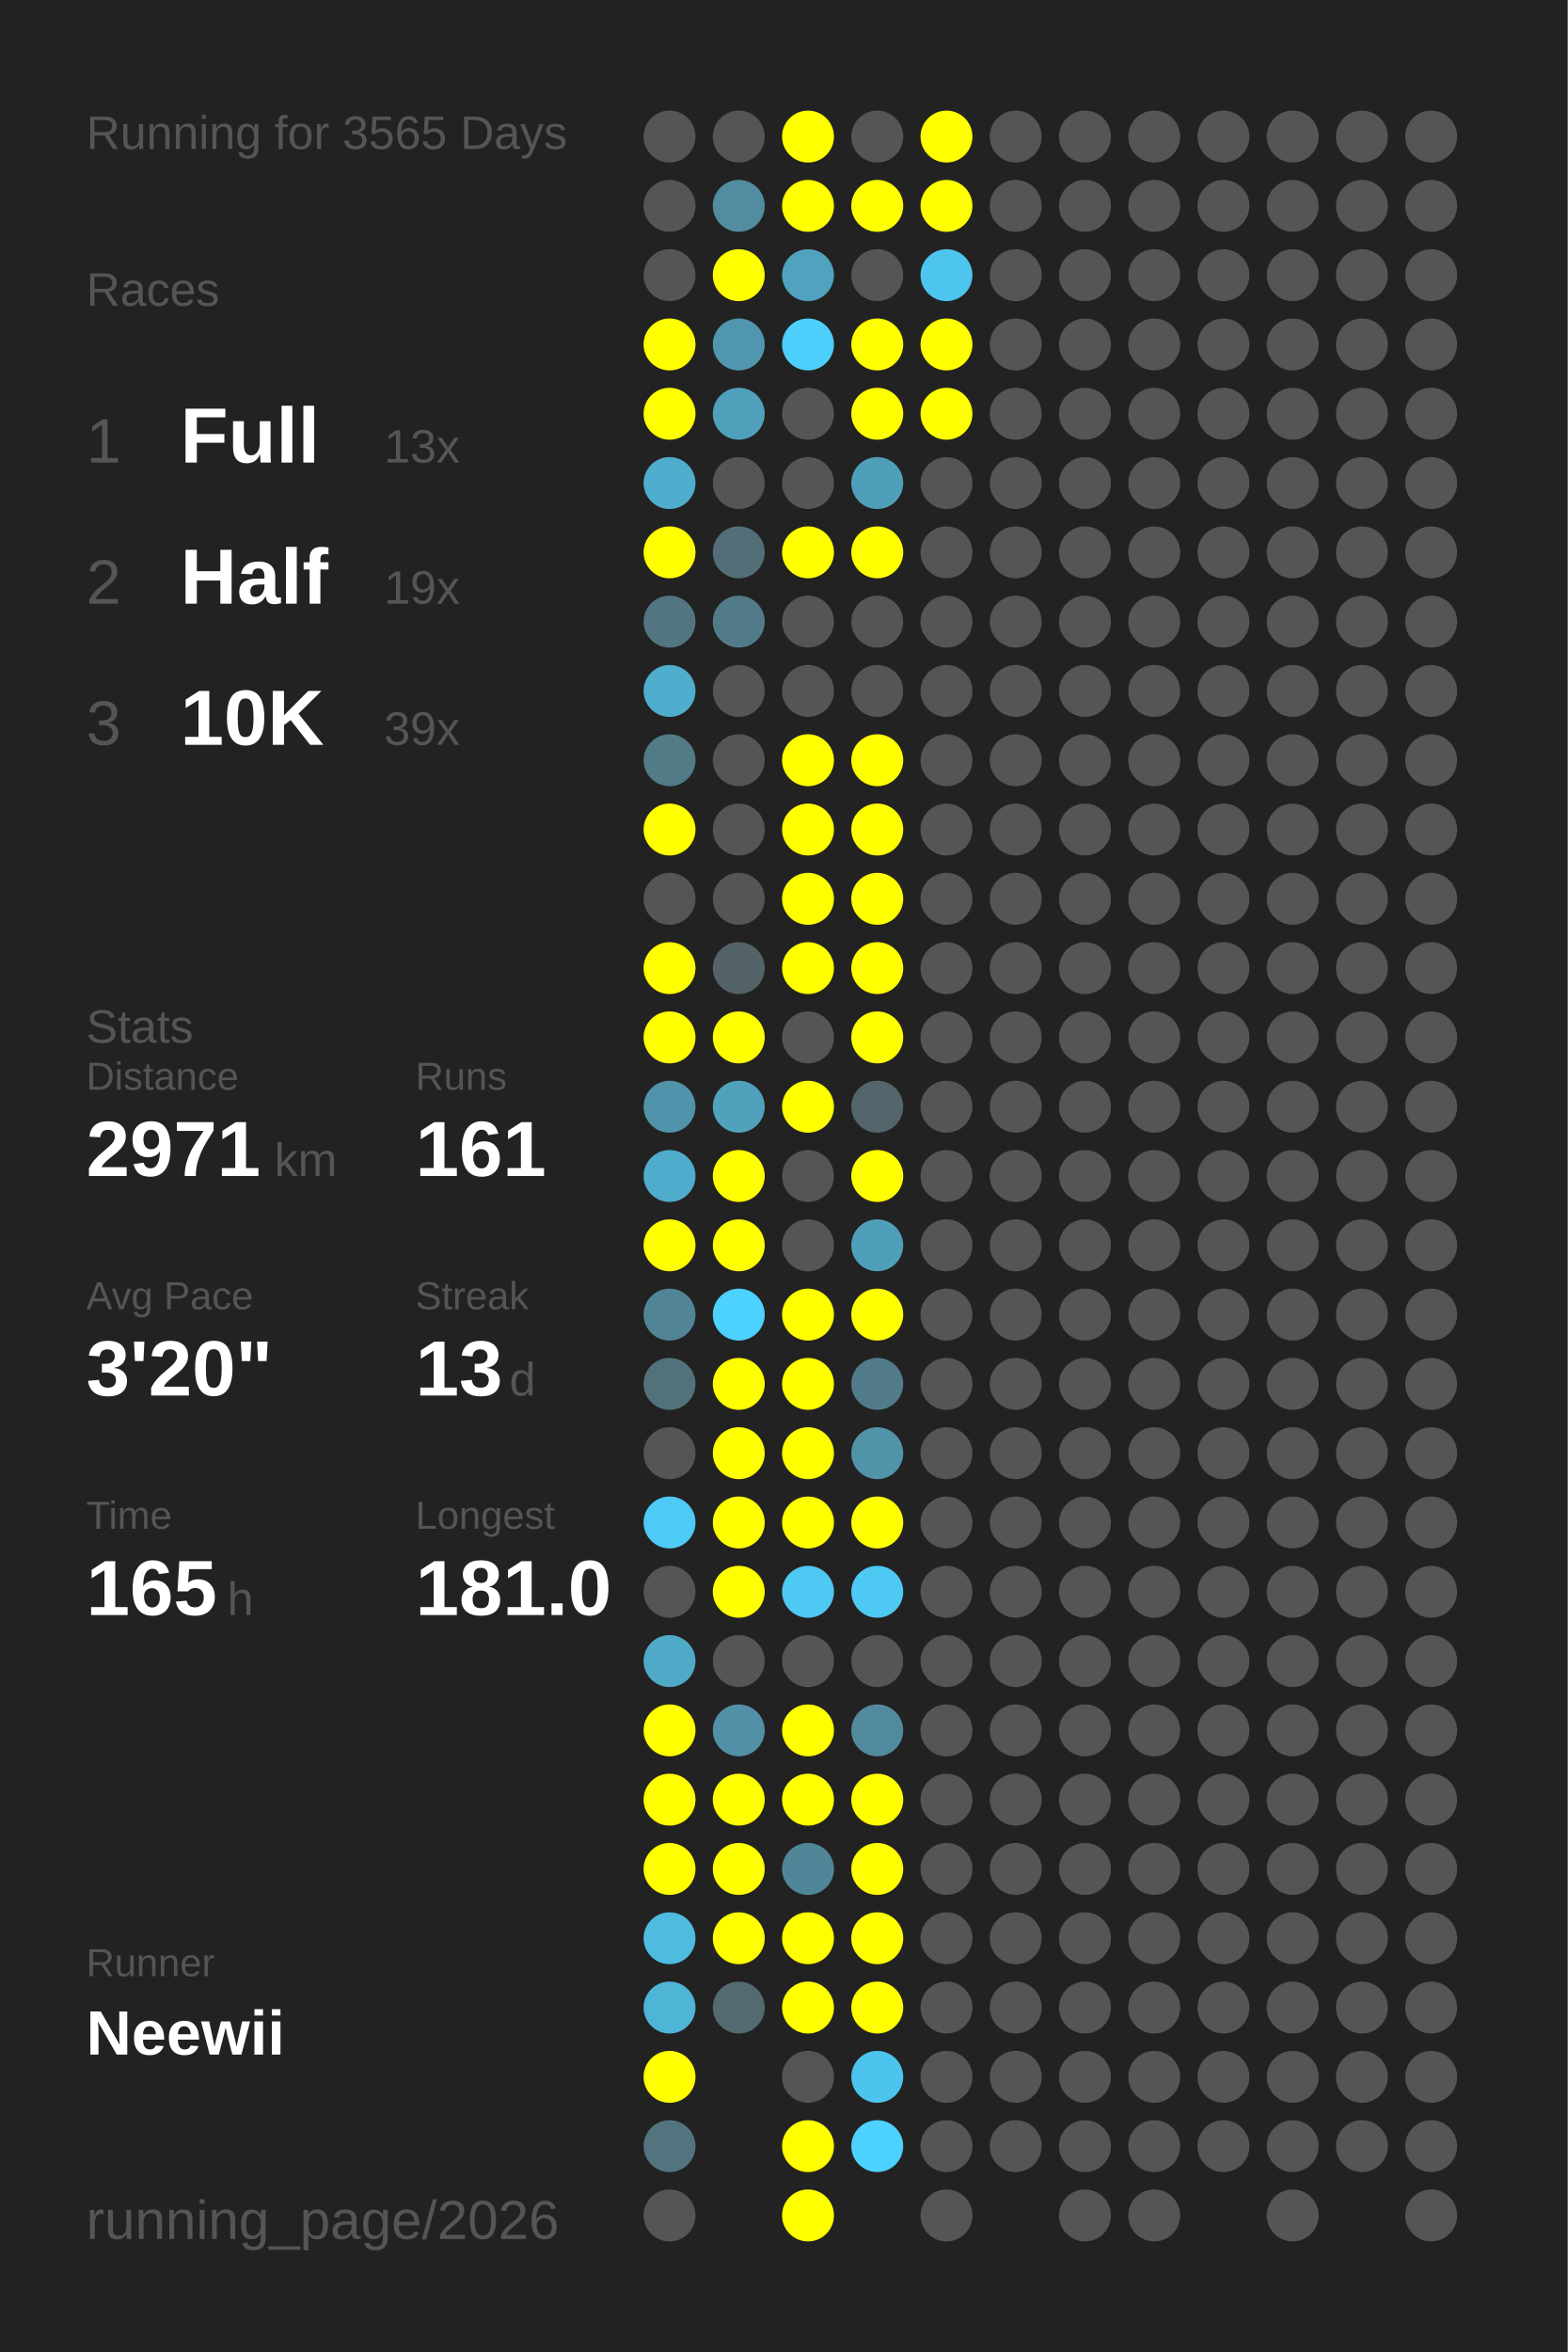
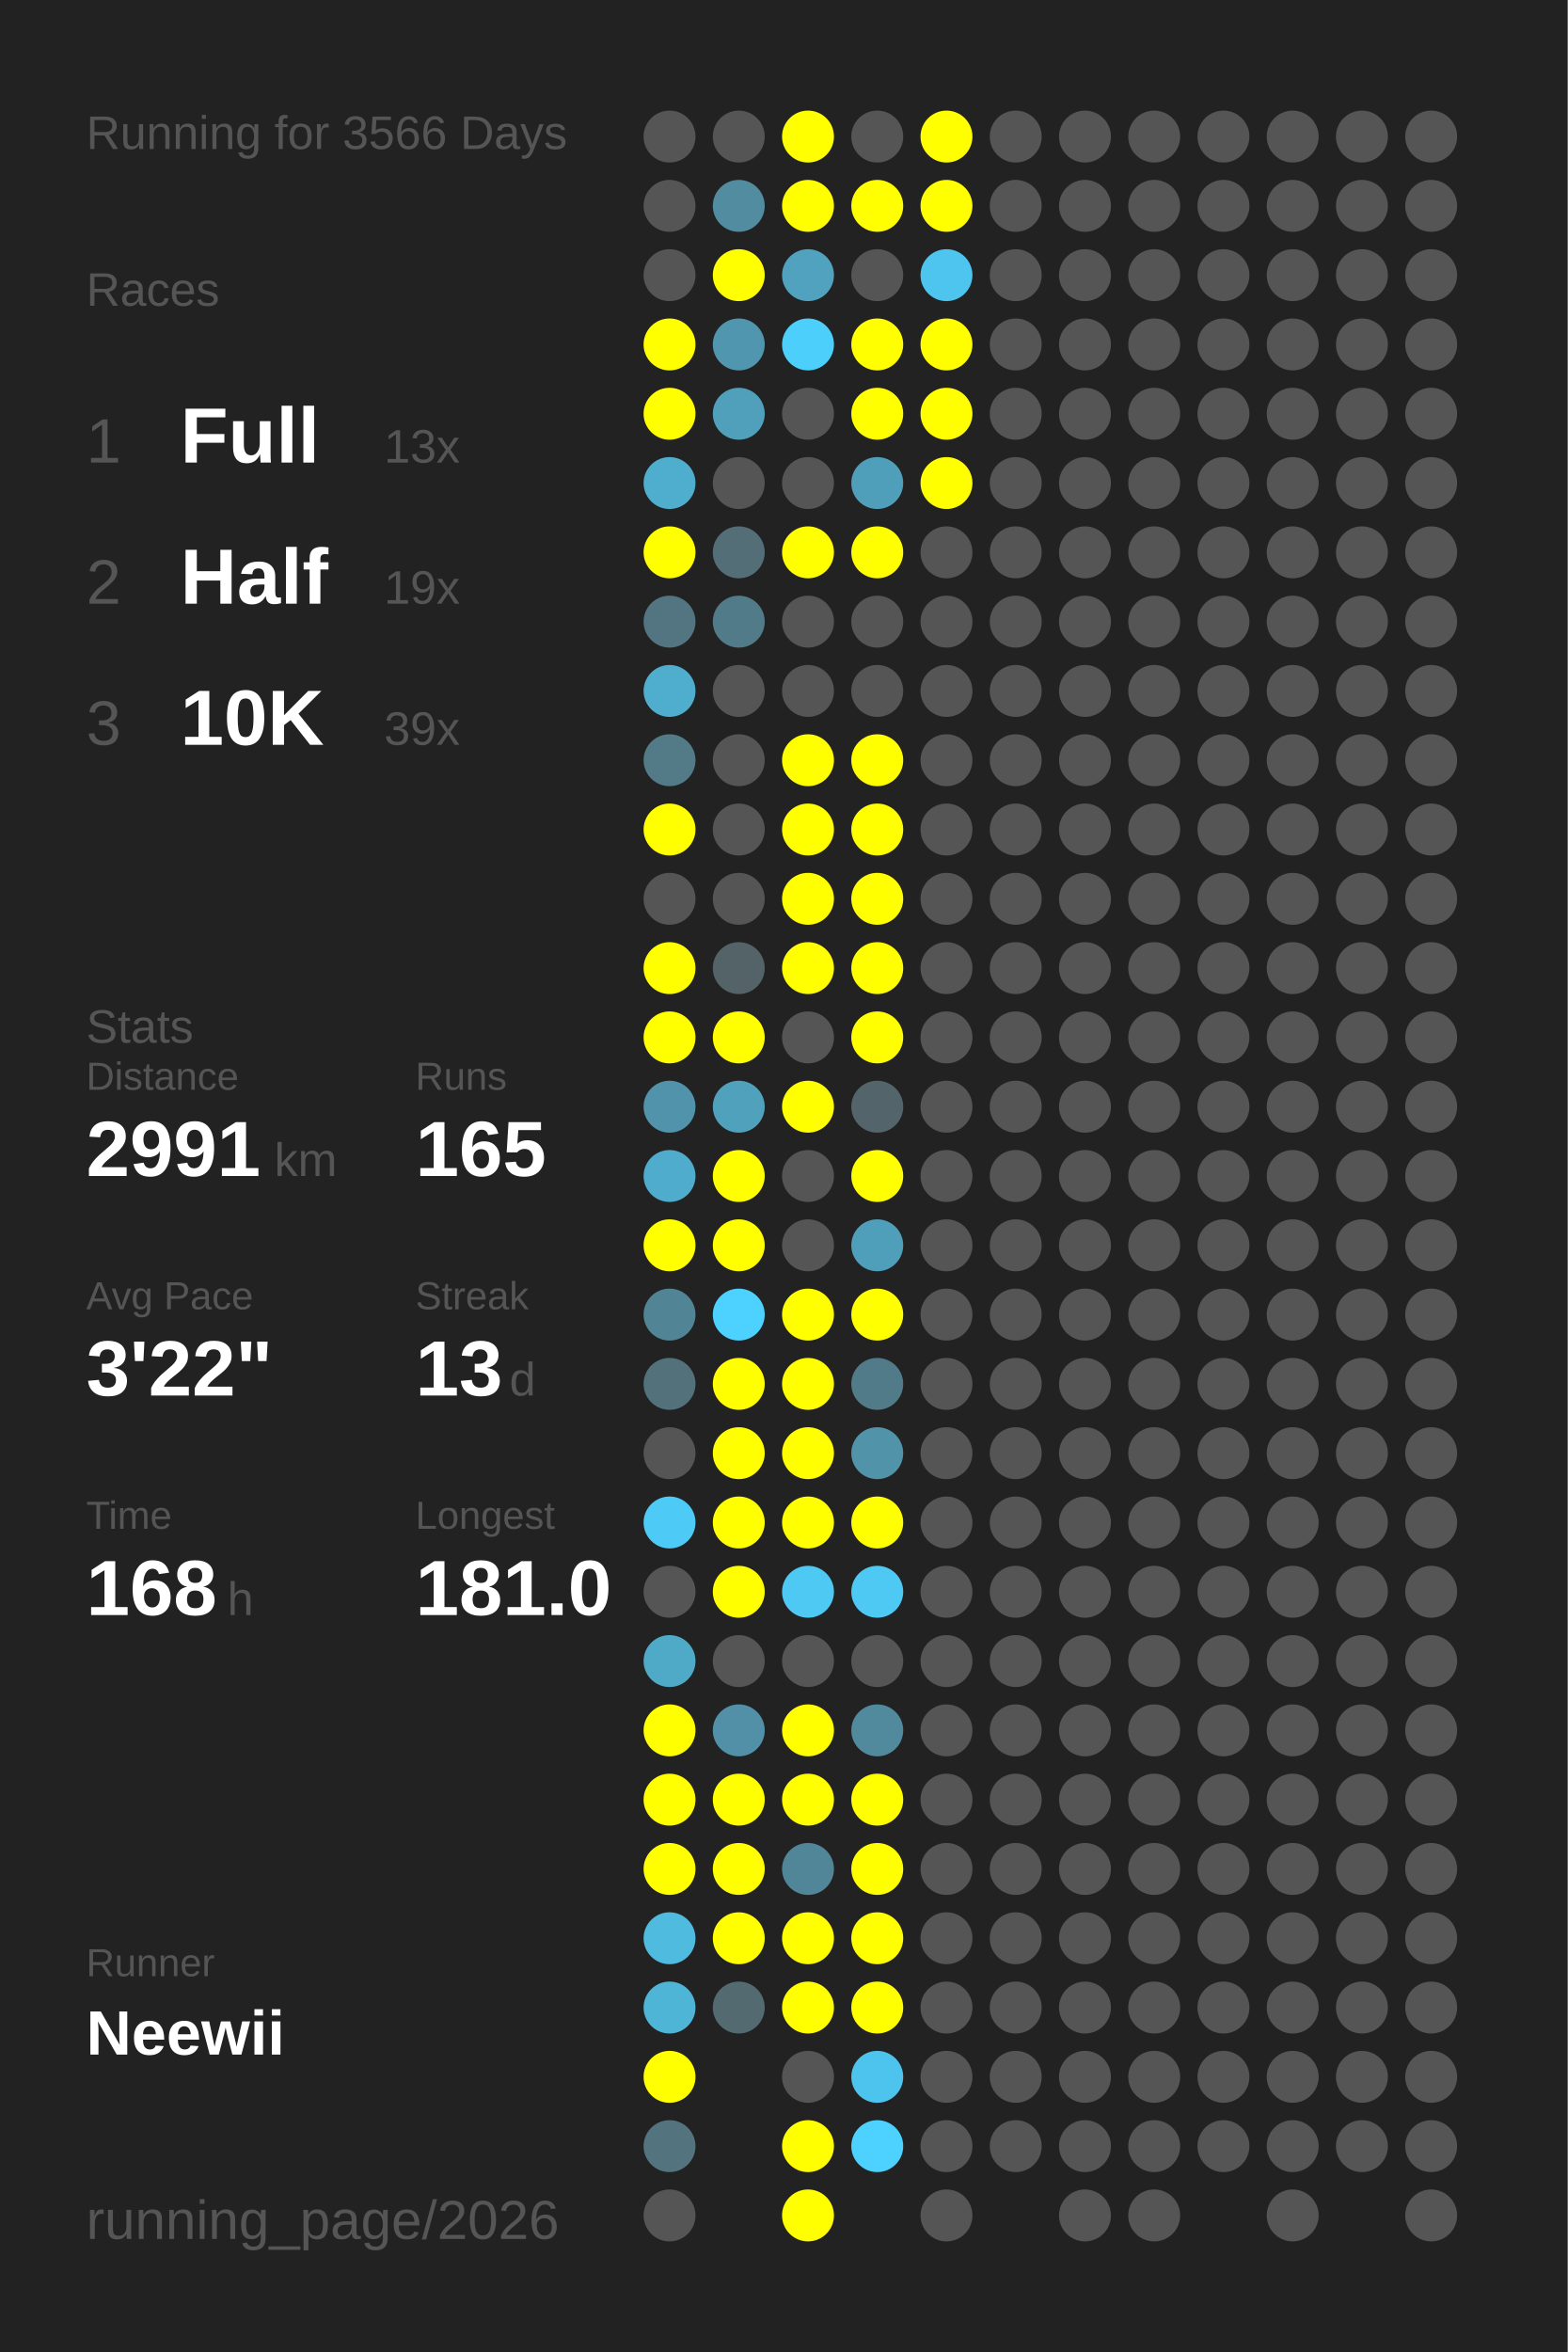
<svg xmlns="http://www.w3.org/2000/svg" baseProfile="full" height="300mm" version="1.1" viewBox="0,0,200,300" width="200mm">
  <defs />
  <rect fill="#222222" height="300" width="200" x="0" y="0" />
-   <text fill="#555555" style="font-size:6px; font-family:Arial;" x="11" y="19">Running for 3565 Days</text>
+   <text fill="#555555" style="font-size:6px; font-family:Arial;" x="11" y="19">Running for 3566 Days</text>
  <text fill="#555555" style="font-size:6px; font-family:Arial;" x="11" y="39">Races</text>
  <text fill="#555555" style="font-size:8px; font-family:Arial;" x="11" y="59">1</text>
  <text fill="#FFFFFF" style="font-size:10px; font-family:Arial; font-weight:bold;" x="23" y="59">Full</text>
  <text fill="#555555" style="font-size:6px; font-family:Arial;" x="49" y="59">13x</text>
  <text fill="#555555" style="font-size:8px; font-family:Arial;" x="11" y="77">2</text>
  <text fill="#FFFFFF" style="font-size:10px; font-family:Arial; font-weight:bold;" x="23" y="77">Half</text>
  <text fill="#555555" style="font-size:6px; font-family:Arial;" x="49" y="77">19x</text>
  <text fill="#555555" style="font-size:8px; font-family:Arial;" x="11" y="95">3</text>
  <text fill="#FFFFFF" style="font-size:10px; font-family:Arial; font-weight:bold;" x="23" y="95">10K</text>
  <text fill="#555555" style="font-size:6px; font-family:Arial;" x="49" y="95">39x</text>
  <text fill="#555555" style="font-size:6px; font-family:Arial;" x="11" y="133">Stats</text>
  <text fill="#555555" style="font-size:5px; font-family:Arial;" x="11" y="139">Distance</text>
-   <text fill="#FFFFFF" style="font-size:10px; font-family:Arial; font-weight:bold;" x="11" y="150">2971</text>
+   <text fill="#FFFFFF" style="font-size:10px; font-family:Arial; font-weight:bold;" x="11" y="150">2991</text>
  <text fill="#555555" style="font-size:6px; font-family:Arial;" x="35" y="150">km</text>
  <text fill="#555555" style="font-size:5px; font-family:Arial;" x="53" y="139">Runs</text>
-   <text fill="#FFFFFF" style="font-size:10px; font-family:Arial; font-weight:bold;" x="53" y="150">161</text>
+   <text fill="#FFFFFF" style="font-size:10px; font-family:Arial; font-weight:bold;" x="53" y="150">165</text>
  <text fill="#555555" style="font-size:5px; font-family:Arial;" x="11" y="167">Avg Pace</text>
-   <text fill="#FFFFFF" style="font-size:10px; font-family:Arial; font-weight:bold;" x="11" y="178">3'20"</text>
+   <text fill="#FFFFFF" style="font-size:10px; font-family:Arial; font-weight:bold;" x="11" y="178">3'22"</text>
  <text fill="#555555" style="font-size:5px; font-family:Arial;" x="53" y="167">Streak</text>
  <text fill="#FFFFFF" style="font-size:10px; font-family:Arial; font-weight:bold;" x="53" y="178">13</text>
  <text fill="#555555" style="font-size:6px; font-family:Arial;" x="65" y="178">d</text>
  <text fill="#555555" style="font-size:5px; font-family:Arial;" x="11" y="195">Time</text>
-   <text fill="#FFFFFF" style="font-size:10px; font-family:Arial; font-weight:bold;" x="11" y="206">165</text>
+   <text fill="#FFFFFF" style="font-size:10px; font-family:Arial; font-weight:bold;" x="11" y="206">168</text>
  <text fill="#555555" style="font-size:6px; font-family:Arial;" x="29" y="206">h</text>
  <text fill="#555555" style="font-size:5px; font-family:Arial;" x="53" y="195">Longest</text>
  <text fill="#FFFFFF" style="font-size:10px; font-family:Arial; font-weight:bold;" x="53" y="206">181.0</text>
  <text fill="#555555" style="font-size:5px; font-family:Arial;" x="11" y="252.065">Runner</text>
  <text fill="#FFFFFF" style="font-size:8px; font-family:Arial; font-weight:bold;" x="11" y="262.065">Neewii</text>
  <text fill="#555555" style="font-size:7px; font-family:Arial;" x="11" y="285.581">running_page/2026</text>
  <circle cx="85.417" cy="17.419" fill="#555555" r="3.312" />
  <circle cx="85.417" cy="26.258" fill="#555555" r="3.312" />
  <circle cx="85.417" cy="35.097" fill="#555555" r="3.312" />
  <circle cx="85.417" cy="43.935" fill="#FFFF00" r="3.312" />
  <circle cx="85.417" cy="52.774" fill="#FFFF00" r="3.312" />
  <circle cx="85.417" cy="61.613" fill="#4fadcd" r="3.312" />
  <circle cx="85.417" cy="70.452" fill="#FFFF00" r="3.312" />
  <circle cx="85.417" cy="79.29" fill="#527581" r="3.312" />
  <circle cx="85.417" cy="88.129" fill="#4fadcd" r="3.312" />
  <circle cx="85.417" cy="96.968" fill="#527a87" r="3.312" />
  <circle cx="85.417" cy="105.806" fill="#FFFF00" r="3.312" />
  <circle cx="85.417" cy="114.645" fill="#555555" r="3.312" />
  <circle cx="85.417" cy="123.484" fill="#FFFF00" r="3.312" />
  <circle cx="85.417" cy="132.323" fill="#FFFF00" r="3.312" />
  <circle cx="85.417" cy="141.161" fill="#5093aa" r="3.312" />
  <circle cx="85.417" cy="150" fill="#4faccc" r="3.312" />
  <circle cx="85.417" cy="158.839" fill="#FFFF00" r="3.312" />
  <circle cx="85.417" cy="167.677" fill="#518596" r="3.312" />
  <circle cx="85.417" cy="176.516" fill="#53717b" r="3.312" />
  <circle cx="85.417" cy="185.355" fill="#555555" r="3.312" />
  <circle cx="85.417" cy="194.194" fill="#4dcbf6" r="3.312" />
  <circle cx="85.417" cy="203.032" fill="#555555" r="3.312" />
  <circle cx="85.417" cy="211.871" fill="#4faac8" r="3.312" />
  <circle cx="85.417" cy="220.71" fill="#FFFF00" r="3.312" />
  <circle cx="85.417" cy="229.548" fill="#FFFF00" r="3.312" />
  <circle cx="85.417" cy="238.387" fill="#FFFF00" r="3.312" />
  <circle cx="85.417" cy="247.226" fill="#4ebbdf" r="3.312" />
  <circle cx="85.417" cy="256.065" fill="#4eb5d7" r="3.312" />
  <circle cx="85.417" cy="264.903" fill="#FFFF00" r="3.312" />
  <circle cx="85.417" cy="273.742" fill="#53737e" r="3.312" />
  <circle cx="85.417" cy="282.581" fill="#555555" r="3.312" />
  <circle cx="94.25" cy="17.419" fill="#555555" r="3.312" />
  <circle cx="94.25" cy="26.258" fill="#518ca0" r="3.312" />
  <circle cx="94.25" cy="35.097" fill="#FFFF00" r="3.312" />
  <circle cx="94.25" cy="43.935" fill="#5096ae" r="3.312" />
  <circle cx="94.25" cy="52.774" fill="#50a0bb" r="3.312" />
  <circle cx="94.25" cy="61.613" fill="#555555" r="3.312" />
  <circle cx="94.25" cy="70.452" fill="#536e77" r="3.312" />
  <circle cx="94.25" cy="79.29" fill="#527b89" r="3.312" />
  <circle cx="94.25" cy="88.129" fill="#555555" r="3.312" />
  <circle cx="94.25" cy="96.968" fill="#555555" r="3.312" />
  <circle cx="94.25" cy="105.806" fill="#555555" r="3.312" />
  <circle cx="94.25" cy="114.645" fill="#555555" r="3.312" />
  <circle cx="94.25" cy="123.484" fill="#546368" r="3.312" />
  <circle cx="94.25" cy="132.323" fill="#FFFF00" r="3.312" />
  <circle cx="94.25" cy="141.161" fill="#50a1bc" r="3.312" />
  <circle cx="94.25" cy="150" fill="#FFFF00" r="3.312" />
  <circle cx="94.25" cy="158.839" fill="#FFFF00" r="3.312" />
  <circle cx="94.25" cy="167.677" fill="#4dd1fe" r="3.312" />
  <circle cx="94.25" cy="176.516" fill="#FFFF00" r="3.312" />
  <circle cx="94.25" cy="185.355" fill="#FFFF00" r="3.312" />
  <circle cx="94.25" cy="194.194" fill="#FFFF00" r="3.312" />
  <circle cx="94.25" cy="203.032" fill="#FFFF00" r="3.312" />
  <circle cx="94.25" cy="211.871" fill="#555555" r="3.312" />
  <circle cx="94.25" cy="220.71" fill="#5190a6" r="3.312" />
  <circle cx="94.25" cy="229.548" fill="#FFFF00" r="3.312" />
  <circle cx="94.25" cy="238.387" fill="#FFFF00" r="3.312" />
  <circle cx="94.25" cy="247.226" fill="#FFFF00" r="3.312" />
  <circle cx="94.25" cy="256.065" fill="#536a71" r="3.312" />
  <circle cx="103.083" cy="17.419" fill="#FFFF00" r="3.312" />
  <circle cx="103.083" cy="26.258" fill="#FFFF00" r="3.312" />
  <circle cx="103.083" cy="35.097" fill="#50a2be" r="3.312" />
  <circle cx="103.083" cy="43.935" fill="#4dcffb" r="3.312" />
  <circle cx="103.083" cy="52.774" fill="#555555" r="3.312" />
  <circle cx="103.083" cy="61.613" fill="#555555" r="3.312" />
  <circle cx="103.083" cy="70.452" fill="#FFFF00" r="3.312" />
  <circle cx="103.083" cy="79.29" fill="#555555" r="3.312" />
  <circle cx="103.083" cy="88.129" fill="#555555" r="3.312" />
  <circle cx="103.083" cy="96.968" fill="#FFFF00" r="3.312" />
  <circle cx="103.083" cy="105.806" fill="#FFFF00" r="3.312" />
  <circle cx="103.083" cy="114.645" fill="#FFFF00" r="3.312" />
  <circle cx="103.083" cy="123.484" fill="#FFFF00" r="3.312" />
  <circle cx="103.083" cy="132.323" fill="#555555" r="3.312" />
  <circle cx="103.083" cy="141.161" fill="#FFFF00" r="3.312" />
  <circle cx="103.083" cy="150" fill="#555555" r="3.312" />
  <circle cx="103.083" cy="158.839" fill="#555555" r="3.312" />
  <circle cx="103.083" cy="167.677" fill="#FFFF00" r="3.312" />
  <circle cx="103.083" cy="176.516" fill="#FFFF00" r="3.312" />
  <circle cx="103.083" cy="185.355" fill="#FFFF00" r="3.312" />
  <circle cx="103.083" cy="194.194" fill="#FFFF00" r="3.312" />
  <circle cx="103.083" cy="203.032" fill="#4dc9f3" r="3.312" />
  <circle cx="103.083" cy="211.871" fill="#555555" r="3.312" />
  <circle cx="103.083" cy="220.71" fill="#FFFF00" r="3.312" />
  <circle cx="103.083" cy="229.548" fill="#FFFF00" r="3.312" />
  <circle cx="103.083" cy="238.387" fill="#518698" r="3.312" />
  <circle cx="103.083" cy="247.226" fill="#FFFF00" r="3.312" />
  <circle cx="103.083" cy="256.065" fill="#FFFF00" r="3.312" />
  <circle cx="103.083" cy="264.903" fill="#555555" r="3.312" />
  <circle cx="103.083" cy="273.742" fill="#FFFF00" r="3.312" />
  <circle cx="103.083" cy="282.581" fill="#FFFF00" r="3.312" />
  <circle cx="111.917" cy="17.419" fill="#555555" r="3.312" />
  <circle cx="111.917" cy="26.258" fill="#FFFF00" r="3.312" />
  <circle cx="111.917" cy="35.097" fill="#555555" r="3.312" />
  <circle cx="111.917" cy="43.935" fill="#FFFF00" r="3.312" />
  <circle cx="111.917" cy="52.774" fill="#FFFF00" r="3.312" />
  <circle cx="111.917" cy="61.613" fill="#509fba" r="3.312" />
  <circle cx="111.917" cy="70.452" fill="#FFFF00" r="3.312" />
  <circle cx="111.917" cy="79.29" fill="#555555" r="3.312" />
  <circle cx="111.917" cy="88.129" fill="#555555" r="3.312" />
  <circle cx="111.917" cy="96.968" fill="#FFFF00" r="3.312" />
  <circle cx="111.917" cy="105.806" fill="#FFFF00" r="3.312" />
  <circle cx="111.917" cy="114.645" fill="#FFFF00" r="3.312" />
  <circle cx="111.917" cy="123.484" fill="#FFFF00" r="3.312" />
  <circle cx="111.917" cy="132.323" fill="#FFFF00" r="3.312" />
  <circle cx="111.917" cy="141.161" fill="#53656b" r="3.312" />
  <circle cx="111.917" cy="150" fill="#FFFF00" r="3.312" />
  <circle cx="111.917" cy="158.839" fill="#509fba" r="3.312" />
  <circle cx="111.917" cy="167.677" fill="#FFFF00" r="3.312" />
  <circle cx="111.917" cy="176.516" fill="#527b89" r="3.312" />
  <circle cx="111.917" cy="185.355" fill="#5193a9" r="3.312" />
  <circle cx="111.917" cy="194.194" fill="#FFFF00" r="3.312" />
  <circle cx="111.917" cy="203.032" fill="#4dc9f3" r="3.312" />
  <circle cx="111.917" cy="211.871" fill="#555555" r="3.312" />
  <circle cx="111.917" cy="220.71" fill="#518a9d" r="3.312" />
  <circle cx="111.917" cy="229.548" fill="#FFFF00" r="3.312" />
  <circle cx="111.917" cy="238.387" fill="#FFFF00" r="3.312" />
  <circle cx="111.917" cy="247.226" fill="#FFFF00" r="3.312" />
  <circle cx="111.917" cy="256.065" fill="#FFFF00" r="3.312" />
  <circle cx="111.917" cy="264.903" fill="#4dc4ed" r="3.312" />
  <circle cx="111.917" cy="273.742" fill="#4dd1fe" r="3.312" />
  <circle cx="120.75" cy="17.419" fill="#FFFF00" r="3.312" />
  <circle cx="120.75" cy="26.258" fill="#FFFF00" r="3.312" />
  <circle cx="120.75" cy="35.097" fill="#4dc5ee" r="3.312" />
  <circle cx="120.75" cy="43.935" fill="#FFFF00" r="3.312" />
  <circle cx="120.75" cy="52.774" fill="#FFFF00" r="3.312" />
-   <circle cx="120.75" cy="61.613" fill="#555555" r="3.312" />
+   <circle cx="120.75" cy="61.613" fill="#FFFF00" r="3.312" />
  <circle cx="120.75" cy="70.452" fill="#555555" r="3.312" />
  <circle cx="120.75" cy="79.29" fill="#555555" r="3.312" />
  <circle cx="120.75" cy="88.129" fill="#555555" r="3.312" />
  <circle cx="120.75" cy="96.968" fill="#555555" r="3.312" />
  <circle cx="120.75" cy="105.806" fill="#555555" r="3.312" />
  <circle cx="120.75" cy="114.645" fill="#555555" r="3.312" />
  <circle cx="120.75" cy="123.484" fill="#555555" r="3.312" />
  <circle cx="120.75" cy="132.323" fill="#555555" r="3.312" />
  <circle cx="120.75" cy="141.161" fill="#555555" r="3.312" />
  <circle cx="120.75" cy="150" fill="#555555" r="3.312" />
  <circle cx="120.75" cy="158.839" fill="#555555" r="3.312" />
  <circle cx="120.75" cy="167.677" fill="#555555" r="3.312" />
  <circle cx="120.75" cy="176.516" fill="#555555" r="3.312" />
  <circle cx="120.75" cy="185.355" fill="#555555" r="3.312" />
  <circle cx="120.75" cy="194.194" fill="#555555" r="3.312" />
  <circle cx="120.75" cy="203.032" fill="#555555" r="3.312" />
  <circle cx="120.75" cy="211.871" fill="#555555" r="3.312" />
  <circle cx="120.75" cy="220.71" fill="#555555" r="3.312" />
  <circle cx="120.75" cy="229.548" fill="#555555" r="3.312" />
  <circle cx="120.75" cy="238.387" fill="#555555" r="3.312" />
  <circle cx="120.75" cy="247.226" fill="#555555" r="3.312" />
  <circle cx="120.75" cy="256.065" fill="#555555" r="3.312" />
  <circle cx="120.75" cy="264.903" fill="#555555" r="3.312" />
  <circle cx="120.75" cy="273.742" fill="#555555" r="3.312" />
  <circle cx="120.75" cy="282.581" fill="#555555" r="3.312" />
  <circle cx="129.583" cy="17.419" fill="#555555" r="3.312" />
  <circle cx="129.583" cy="26.258" fill="#555555" r="3.312" />
  <circle cx="129.583" cy="35.097" fill="#555555" r="3.312" />
  <circle cx="129.583" cy="43.935" fill="#555555" r="3.312" />
  <circle cx="129.583" cy="52.774" fill="#555555" r="3.312" />
  <circle cx="129.583" cy="61.613" fill="#555555" r="3.312" />
  <circle cx="129.583" cy="70.452" fill="#555555" r="3.312" />
  <circle cx="129.583" cy="79.29" fill="#555555" r="3.312" />
  <circle cx="129.583" cy="88.129" fill="#555555" r="3.312" />
  <circle cx="129.583" cy="96.968" fill="#555555" r="3.312" />
  <circle cx="129.583" cy="105.806" fill="#555555" r="3.312" />
  <circle cx="129.583" cy="114.645" fill="#555555" r="3.312" />
  <circle cx="129.583" cy="123.484" fill="#555555" r="3.312" />
  <circle cx="129.583" cy="132.323" fill="#555555" r="3.312" />
  <circle cx="129.583" cy="141.161" fill="#555555" r="3.312" />
  <circle cx="129.583" cy="150" fill="#555555" r="3.312" />
  <circle cx="129.583" cy="158.839" fill="#555555" r="3.312" />
  <circle cx="129.583" cy="167.677" fill="#555555" r="3.312" />
  <circle cx="129.583" cy="176.516" fill="#555555" r="3.312" />
  <circle cx="129.583" cy="185.355" fill="#555555" r="3.312" />
  <circle cx="129.583" cy="194.194" fill="#555555" r="3.312" />
  <circle cx="129.583" cy="203.032" fill="#555555" r="3.312" />
  <circle cx="129.583" cy="211.871" fill="#555555" r="3.312" />
  <circle cx="129.583" cy="220.71" fill="#555555" r="3.312" />
  <circle cx="129.583" cy="229.548" fill="#555555" r="3.312" />
  <circle cx="129.583" cy="238.387" fill="#555555" r="3.312" />
  <circle cx="129.583" cy="247.226" fill="#555555" r="3.312" />
  <circle cx="129.583" cy="256.065" fill="#555555" r="3.312" />
  <circle cx="129.583" cy="264.903" fill="#555555" r="3.312" />
  <circle cx="129.583" cy="273.742" fill="#555555" r="3.312" />
  <circle cx="138.417" cy="17.419" fill="#555555" r="3.312" />
  <circle cx="138.417" cy="26.258" fill="#555555" r="3.312" />
  <circle cx="138.417" cy="35.097" fill="#555555" r="3.312" />
  <circle cx="138.417" cy="43.935" fill="#555555" r="3.312" />
  <circle cx="138.417" cy="52.774" fill="#555555" r="3.312" />
  <circle cx="138.417" cy="61.613" fill="#555555" r="3.312" />
  <circle cx="138.417" cy="70.452" fill="#555555" r="3.312" />
  <circle cx="138.417" cy="79.29" fill="#555555" r="3.312" />
  <circle cx="138.417" cy="88.129" fill="#555555" r="3.312" />
  <circle cx="138.417" cy="96.968" fill="#555555" r="3.312" />
  <circle cx="138.417" cy="105.806" fill="#555555" r="3.312" />
  <circle cx="138.417" cy="114.645" fill="#555555" r="3.312" />
  <circle cx="138.417" cy="123.484" fill="#555555" r="3.312" />
  <circle cx="138.417" cy="132.323" fill="#555555" r="3.312" />
  <circle cx="138.417" cy="141.161" fill="#555555" r="3.312" />
  <circle cx="138.417" cy="150" fill="#555555" r="3.312" />
  <circle cx="138.417" cy="158.839" fill="#555555" r="3.312" />
  <circle cx="138.417" cy="167.677" fill="#555555" r="3.312" />
  <circle cx="138.417" cy="176.516" fill="#555555" r="3.312" />
  <circle cx="138.417" cy="185.355" fill="#555555" r="3.312" />
  <circle cx="138.417" cy="194.194" fill="#555555" r="3.312" />
  <circle cx="138.417" cy="203.032" fill="#555555" r="3.312" />
  <circle cx="138.417" cy="211.871" fill="#555555" r="3.312" />
  <circle cx="138.417" cy="220.71" fill="#555555" r="3.312" />
  <circle cx="138.417" cy="229.548" fill="#555555" r="3.312" />
  <circle cx="138.417" cy="238.387" fill="#555555" r="3.312" />
  <circle cx="138.417" cy="247.226" fill="#555555" r="3.312" />
  <circle cx="138.417" cy="256.065" fill="#555555" r="3.312" />
  <circle cx="138.417" cy="264.903" fill="#555555" r="3.312" />
  <circle cx="138.417" cy="273.742" fill="#555555" r="3.312" />
  <circle cx="138.417" cy="282.581" fill="#555555" r="3.312" />
  <circle cx="147.25" cy="17.419" fill="#555555" r="3.312" />
  <circle cx="147.25" cy="26.258" fill="#555555" r="3.312" />
  <circle cx="147.25" cy="35.097" fill="#555555" r="3.312" />
  <circle cx="147.25" cy="43.935" fill="#555555" r="3.312" />
  <circle cx="147.25" cy="52.774" fill="#555555" r="3.312" />
  <circle cx="147.25" cy="61.613" fill="#555555" r="3.312" />
  <circle cx="147.25" cy="70.452" fill="#555555" r="3.312" />
  <circle cx="147.25" cy="79.29" fill="#555555" r="3.312" />
  <circle cx="147.25" cy="88.129" fill="#555555" r="3.312" />
  <circle cx="147.25" cy="96.968" fill="#555555" r="3.312" />
  <circle cx="147.25" cy="105.806" fill="#555555" r="3.312" />
  <circle cx="147.25" cy="114.645" fill="#555555" r="3.312" />
  <circle cx="147.25" cy="123.484" fill="#555555" r="3.312" />
  <circle cx="147.25" cy="132.323" fill="#555555" r="3.312" />
  <circle cx="147.25" cy="141.161" fill="#555555" r="3.312" />
  <circle cx="147.25" cy="150" fill="#555555" r="3.312" />
  <circle cx="147.25" cy="158.839" fill="#555555" r="3.312" />
  <circle cx="147.25" cy="167.677" fill="#555555" r="3.312" />
  <circle cx="147.25" cy="176.516" fill="#555555" r="3.312" />
  <circle cx="147.25" cy="185.355" fill="#555555" r="3.312" />
  <circle cx="147.25" cy="194.194" fill="#555555" r="3.312" />
  <circle cx="147.25" cy="203.032" fill="#555555" r="3.312" />
  <circle cx="147.25" cy="211.871" fill="#555555" r="3.312" />
  <circle cx="147.25" cy="220.71" fill="#555555" r="3.312" />
  <circle cx="147.25" cy="229.548" fill="#555555" r="3.312" />
  <circle cx="147.25" cy="238.387" fill="#555555" r="3.312" />
  <circle cx="147.25" cy="247.226" fill="#555555" r="3.312" />
  <circle cx="147.25" cy="256.065" fill="#555555" r="3.312" />
  <circle cx="147.25" cy="264.903" fill="#555555" r="3.312" />
  <circle cx="147.25" cy="273.742" fill="#555555" r="3.312" />
  <circle cx="147.25" cy="282.581" fill="#555555" r="3.312" />
  <circle cx="156.083" cy="17.419" fill="#555555" r="3.312" />
  <circle cx="156.083" cy="26.258" fill="#555555" r="3.312" />
  <circle cx="156.083" cy="35.097" fill="#555555" r="3.312" />
  <circle cx="156.083" cy="43.935" fill="#555555" r="3.312" />
  <circle cx="156.083" cy="52.774" fill="#555555" r="3.312" />
  <circle cx="156.083" cy="61.613" fill="#555555" r="3.312" />
  <circle cx="156.083" cy="70.452" fill="#555555" r="3.312" />
  <circle cx="156.083" cy="79.29" fill="#555555" r="3.312" />
  <circle cx="156.083" cy="88.129" fill="#555555" r="3.312" />
  <circle cx="156.083" cy="96.968" fill="#555555" r="3.312" />
  <circle cx="156.083" cy="105.806" fill="#555555" r="3.312" />
  <circle cx="156.083" cy="114.645" fill="#555555" r="3.312" />
  <circle cx="156.083" cy="123.484" fill="#555555" r="3.312" />
  <circle cx="156.083" cy="132.323" fill="#555555" r="3.312" />
  <circle cx="156.083" cy="141.161" fill="#555555" r="3.312" />
  <circle cx="156.083" cy="150" fill="#555555" r="3.312" />
  <circle cx="156.083" cy="158.839" fill="#555555" r="3.312" />
  <circle cx="156.083" cy="167.677" fill="#555555" r="3.312" />
  <circle cx="156.083" cy="176.516" fill="#555555" r="3.312" />
  <circle cx="156.083" cy="185.355" fill="#555555" r="3.312" />
  <circle cx="156.083" cy="194.194" fill="#555555" r="3.312" />
  <circle cx="156.083" cy="203.032" fill="#555555" r="3.312" />
  <circle cx="156.083" cy="211.871" fill="#555555" r="3.312" />
  <circle cx="156.083" cy="220.71" fill="#555555" r="3.312" />
  <circle cx="156.083" cy="229.548" fill="#555555" r="3.312" />
  <circle cx="156.083" cy="238.387" fill="#555555" r="3.312" />
  <circle cx="156.083" cy="247.226" fill="#555555" r="3.312" />
  <circle cx="156.083" cy="256.065" fill="#555555" r="3.312" />
  <circle cx="156.083" cy="264.903" fill="#555555" r="3.312" />
  <circle cx="156.083" cy="273.742" fill="#555555" r="3.312" />
  <circle cx="164.917" cy="17.419" fill="#555555" r="3.312" />
  <circle cx="164.917" cy="26.258" fill="#555555" r="3.312" />
  <circle cx="164.917" cy="35.097" fill="#555555" r="3.312" />
  <circle cx="164.917" cy="43.935" fill="#555555" r="3.312" />
  <circle cx="164.917" cy="52.774" fill="#555555" r="3.312" />
  <circle cx="164.917" cy="61.613" fill="#555555" r="3.312" />
  <circle cx="164.917" cy="70.452" fill="#555555" r="3.312" />
  <circle cx="164.917" cy="79.29" fill="#555555" r="3.312" />
  <circle cx="164.917" cy="88.129" fill="#555555" r="3.312" />
  <circle cx="164.917" cy="96.968" fill="#555555" r="3.312" />
  <circle cx="164.917" cy="105.806" fill="#555555" r="3.312" />
  <circle cx="164.917" cy="114.645" fill="#555555" r="3.312" />
  <circle cx="164.917" cy="123.484" fill="#555555" r="3.312" />
  <circle cx="164.917" cy="132.323" fill="#555555" r="3.312" />
  <circle cx="164.917" cy="141.161" fill="#555555" r="3.312" />
  <circle cx="164.917" cy="150" fill="#555555" r="3.312" />
  <circle cx="164.917" cy="158.839" fill="#555555" r="3.312" />
  <circle cx="164.917" cy="167.677" fill="#555555" r="3.312" />
  <circle cx="164.917" cy="176.516" fill="#555555" r="3.312" />
  <circle cx="164.917" cy="185.355" fill="#555555" r="3.312" />
  <circle cx="164.917" cy="194.194" fill="#555555" r="3.312" />
  <circle cx="164.917" cy="203.032" fill="#555555" r="3.312" />
  <circle cx="164.917" cy="211.871" fill="#555555" r="3.312" />
  <circle cx="164.917" cy="220.71" fill="#555555" r="3.312" />
  <circle cx="164.917" cy="229.548" fill="#555555" r="3.312" />
  <circle cx="164.917" cy="238.387" fill="#555555" r="3.312" />
  <circle cx="164.917" cy="247.226" fill="#555555" r="3.312" />
  <circle cx="164.917" cy="256.065" fill="#555555" r="3.312" />
  <circle cx="164.917" cy="264.903" fill="#555555" r="3.312" />
  <circle cx="164.917" cy="273.742" fill="#555555" r="3.312" />
  <circle cx="164.917" cy="282.581" fill="#555555" r="3.312" />
  <circle cx="173.75" cy="17.419" fill="#555555" r="3.312" />
  <circle cx="173.75" cy="26.258" fill="#555555" r="3.312" />
  <circle cx="173.75" cy="35.097" fill="#555555" r="3.312" />
  <circle cx="173.75" cy="43.935" fill="#555555" r="3.312" />
  <circle cx="173.75" cy="52.774" fill="#555555" r="3.312" />
  <circle cx="173.75" cy="61.613" fill="#555555" r="3.312" />
  <circle cx="173.75" cy="70.452" fill="#555555" r="3.312" />
  <circle cx="173.75" cy="79.29" fill="#555555" r="3.312" />
  <circle cx="173.75" cy="88.129" fill="#555555" r="3.312" />
  <circle cx="173.75" cy="96.968" fill="#555555" r="3.312" />
  <circle cx="173.75" cy="105.806" fill="#555555" r="3.312" />
  <circle cx="173.75" cy="114.645" fill="#555555" r="3.312" />
  <circle cx="173.75" cy="123.484" fill="#555555" r="3.312" />
  <circle cx="173.75" cy="132.323" fill="#555555" r="3.312" />
  <circle cx="173.75" cy="141.161" fill="#555555" r="3.312" />
  <circle cx="173.75" cy="150" fill="#555555" r="3.312" />
  <circle cx="173.75" cy="158.839" fill="#555555" r="3.312" />
  <circle cx="173.75" cy="167.677" fill="#555555" r="3.312" />
  <circle cx="173.75" cy="176.516" fill="#555555" r="3.312" />
  <circle cx="173.75" cy="185.355" fill="#555555" r="3.312" />
  <circle cx="173.75" cy="194.194" fill="#555555" r="3.312" />
  <circle cx="173.75" cy="203.032" fill="#555555" r="3.312" />
  <circle cx="173.75" cy="211.871" fill="#555555" r="3.312" />
  <circle cx="173.75" cy="220.71" fill="#555555" r="3.312" />
  <circle cx="173.75" cy="229.548" fill="#555555" r="3.312" />
  <circle cx="173.75" cy="238.387" fill="#555555" r="3.312" />
  <circle cx="173.75" cy="247.226" fill="#555555" r="3.312" />
  <circle cx="173.75" cy="256.065" fill="#555555" r="3.312" />
  <circle cx="173.75" cy="264.903" fill="#555555" r="3.312" />
  <circle cx="173.75" cy="273.742" fill="#555555" r="3.312" />
  <circle cx="182.583" cy="17.419" fill="#555555" r="3.312" />
  <circle cx="182.583" cy="26.258" fill="#555555" r="3.312" />
  <circle cx="182.583" cy="35.097" fill="#555555" r="3.312" />
  <circle cx="182.583" cy="43.935" fill="#555555" r="3.312" />
  <circle cx="182.583" cy="52.774" fill="#555555" r="3.312" />
  <circle cx="182.583" cy="61.613" fill="#555555" r="3.312" />
  <circle cx="182.583" cy="70.452" fill="#555555" r="3.312" />
  <circle cx="182.583" cy="79.29" fill="#555555" r="3.312" />
  <circle cx="182.583" cy="88.129" fill="#555555" r="3.312" />
  <circle cx="182.583" cy="96.968" fill="#555555" r="3.312" />
  <circle cx="182.583" cy="105.806" fill="#555555" r="3.312" />
  <circle cx="182.583" cy="114.645" fill="#555555" r="3.312" />
  <circle cx="182.583" cy="123.484" fill="#555555" r="3.312" />
  <circle cx="182.583" cy="132.323" fill="#555555" r="3.312" />
  <circle cx="182.583" cy="141.161" fill="#555555" r="3.312" />
  <circle cx="182.583" cy="150" fill="#555555" r="3.312" />
  <circle cx="182.583" cy="158.839" fill="#555555" r="3.312" />
  <circle cx="182.583" cy="167.677" fill="#555555" r="3.312" />
  <circle cx="182.583" cy="176.516" fill="#555555" r="3.312" />
  <circle cx="182.583" cy="185.355" fill="#555555" r="3.312" />
  <circle cx="182.583" cy="194.194" fill="#555555" r="3.312" />
  <circle cx="182.583" cy="203.032" fill="#555555" r="3.312" />
  <circle cx="182.583" cy="211.871" fill="#555555" r="3.312" />
  <circle cx="182.583" cy="220.71" fill="#555555" r="3.312" />
  <circle cx="182.583" cy="229.548" fill="#555555" r="3.312" />
  <circle cx="182.583" cy="238.387" fill="#555555" r="3.312" />
  <circle cx="182.583" cy="247.226" fill="#555555" r="3.312" />
  <circle cx="182.583" cy="256.065" fill="#555555" r="3.312" />
  <circle cx="182.583" cy="264.903" fill="#555555" r="3.312" />
  <circle cx="182.583" cy="273.742" fill="#555555" r="3.312" />
  <circle cx="182.583" cy="282.581" fill="#555555" r="3.312" />
</svg>
